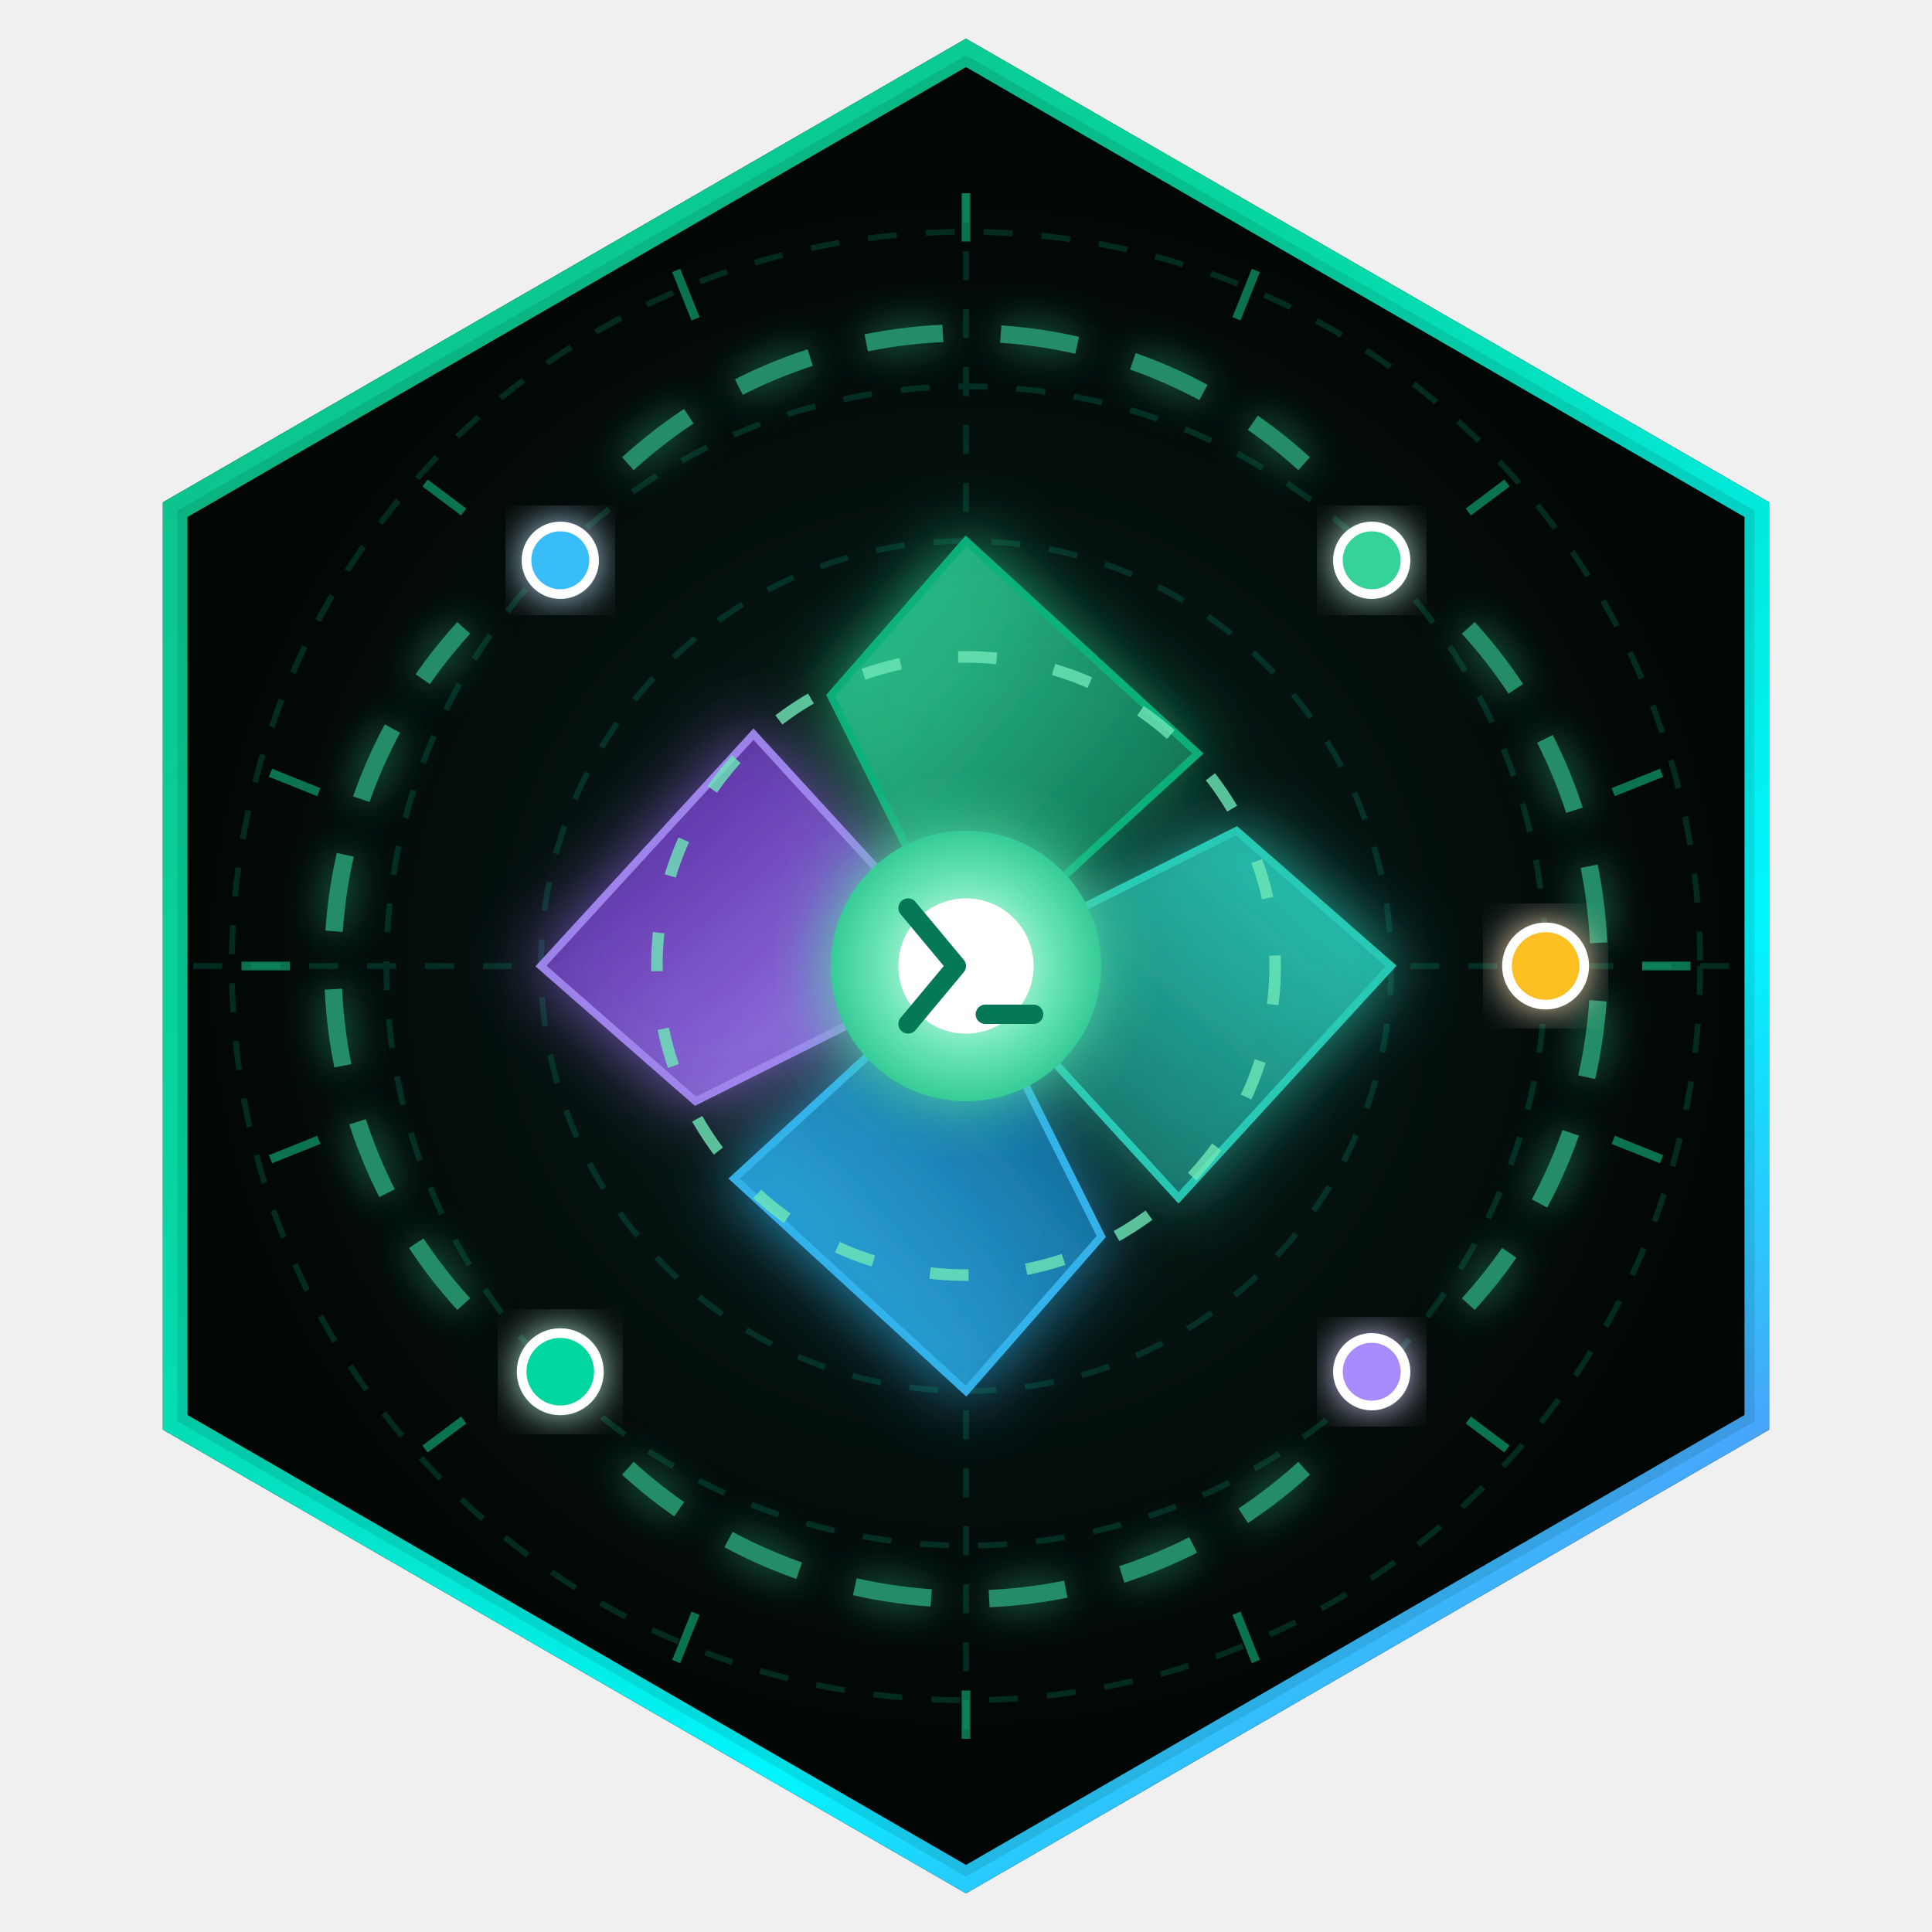
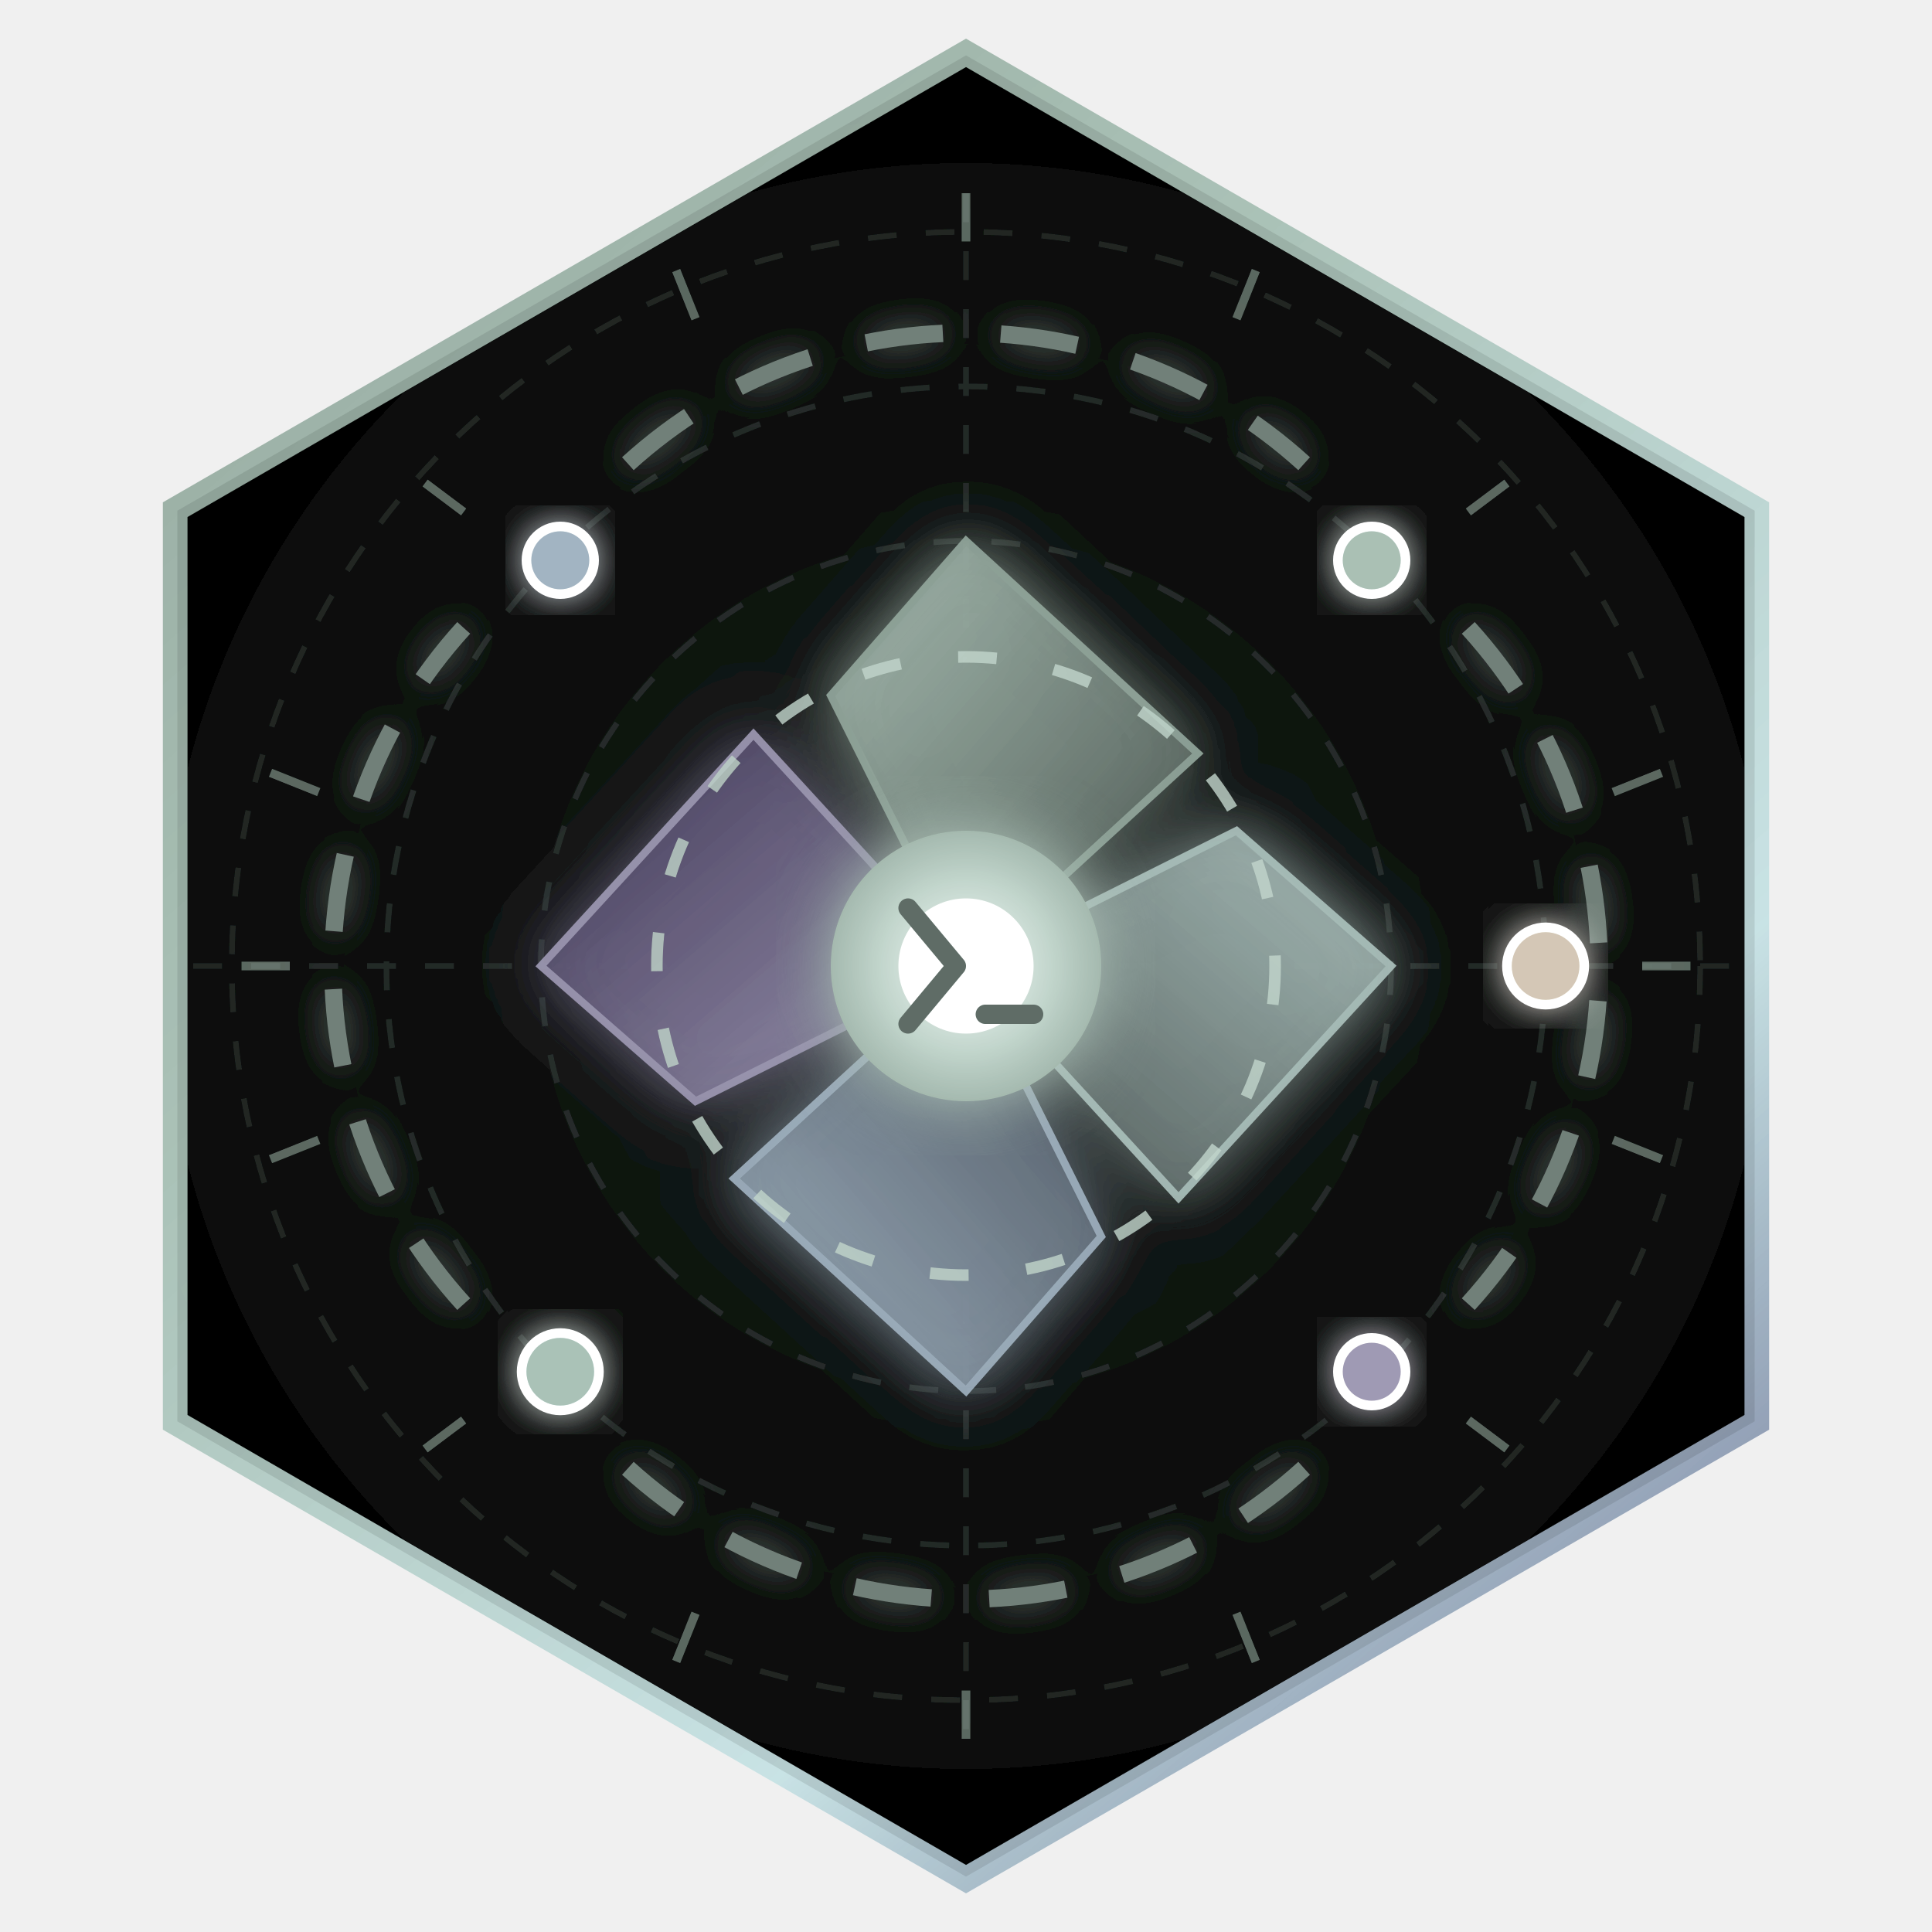
<svg xmlns="http://www.w3.org/2000/svg" viewBox="0 0 200 200" width="200" height="200">
  <defs>
    <clipPath id="cliHexClip">
      <polygon points="100,4 183.14,52 183.14,148 100,196 16.86,148 16.86,52" />
    </clipPath>
    <radialGradient id="cliBg" cx="100" cy="100" r="95" gradientUnits="userSpaceOnUse">
      <stop offset="0%" stop-color="#0a1f18" />
      <stop offset="45%" stop-color="#051210" />
      <stop offset="80%" stop-color="#020807" />
      <stop offset="100%" stop-color="#010403" />
    </radialGradient>
    <linearGradient id="cliRim" x1="16.86" y1="4" x2="183.14" y2="196" gradientUnits="userSpaceOnUse">
      <stop offset="0%" stop-color="#10b981" />
      <stop offset="35%" stop-color="#06d6a0" />
      <stop offset="70%" stop-color="#00f5ff" />
      <stop offset="100%" stop-color="#8b5cf6" />
    </linearGradient>
    <linearGradient id="blade1" x1="0" y1="0" x2="1" y2="1">
      <stop offset="0%" stop-color="#34d399" />
      <stop offset="100%" stop-color="#065f46" />
    </linearGradient>
    <linearGradient id="blade2" x1="1" y1="0" x2="0" y2="1">
      <stop offset="0%" stop-color="#2dd4bf" />
      <stop offset="100%" stop-color="#115e59" />
    </linearGradient>
    <linearGradient id="blade3" x1="0" y1="1" x2="1" y2="0">
      <stop offset="0%" stop-color="#38bdf8" />
      <stop offset="100%" stop-color="#075985" />
    </linearGradient>
    <linearGradient id="blade4" x1="1" y1="1" x2="0" y2="0">
      <stop offset="0%" stop-color="#a78bfa" />
      <stop offset="100%" stop-color="#4c1d95" />
    </linearGradient>
    <radialGradient id="coreEnergy" cx="100" cy="100" r="25" gradientUnits="userSpaceOnUse">
      <stop offset="0%" stop-color="#ffffff" />
      <stop offset="35%" stop-color="#6ee7b7" />
      <stop offset="70%" stop-color="#10b981" />
      <stop offset="100%" stop-color="#047857" />
    </radialGradient>
    <filter id="cliGlow" x="-20%" y="-20%" width="140%" height="140%">
      <feGaussianBlur stdDeviation="3.5" result="blur" />
      <feMerge>
        <feMergeNode in="blur" />
        <feMergeNode in="SourceGraphic" />
      </feMerge>
    </filter>
    <filter id="vectorPulse" x="-30%" y="-30%" width="160%" height="160%">
      <feGaussianBlur stdDeviation="2" result="blur" />
      <feMerge>
        <feMergeNode in="blur" />
        <feMergeNode in="SourceGraphic" />
      </feMerge>
    </filter>
+     <filter id="grayscale80" x="0%" y="0%" width="100%" height="100%">
+       <feColorMatrix type="saturate" values="0.2" />
+     </filter>
  </defs>
  <g clip-path="url(#cliHexClip)">
-     <polygon points="100,4 183.14,52 183.14,148 100,196 16.86,148 16.86,52" fill="url(#cliBg)" />
-     <g stroke="#065f46" stroke-width="0.6" opacity="0.4" stroke-dasharray="3,3">
-       <circle cx="100" cy="100" r="76" fill="none" />
-       <circle cx="100" cy="100" r="60" fill="none" />
-       <circle cx="100" cy="100" r="44" fill="none" />
-       <line x1="100" y1="20" x2="100" y2="180" />
-       <line x1="20" y1="100" x2="180" y2="100" />
+     <g filter="url(#grayscale80)">
+       <polygon points="100,4 183.14,52 183.14,148 100,196 16.86,148 16.86,52" fill="url(#cliBg)" />
+       <g stroke="#065f46" stroke-width="0.6" opacity="0.4" stroke-dasharray="3,3">
+         <circle cx="100" cy="100" r="76" fill="none" />
+         <circle cx="100" cy="100" r="60" fill="none" />
+         <circle cx="100" cy="100" r="44" fill="none" />
+         <line x1="100" y1="20" x2="100" y2="180" />
+         <line x1="20" y1="100" x2="180" y2="100" />
+       </g>
+       <g fill="none" stroke="#34d399" stroke-width="1.8" opacity="0.65" filter="url(#vectorPulse)">
+         <path d="M 65,48 A 52,52 0 0,1 135,48" stroke-dasharray="8,6" />
+         <path d="M 152,65 A 52,52 0 0,1 152,135" stroke-dasharray="8,6" />
+         <path d="M 135,152 A 52,52 0 0,1 65,152" stroke-dasharray="8,6" />
+         <path d="M 48,135 A 52,52 0 0,1 48,65" stroke-dasharray="8,6" />
+       </g>
+       <g filter="url(#cliGlow)">
+         <path d="M 100,56 L 124,78 L 100,100 L 86,72 Z" fill="url(#blade1)" stroke="#10b981" stroke-width="0.8" opacity="0.9" />
+         <path d="M 144,100 L 122,124 L 100,100 L 128,86 Z" fill="url(#blade2)" stroke="#2dd4bf" stroke-width="0.8" opacity="0.9" />
+         <path d="M 100,144 L 76,122 L 100,100 L 114,128 Z" fill="url(#blade3)" stroke="#38bdf8" stroke-width="0.8" opacity="0.9" />
+         <path d="M 56,100 L 78,76 L 100,100 L 72,114 Z" fill="url(#blade4)" stroke="#a78bfa" stroke-width="0.8" opacity="0.9" />
+       </g>
+       <circle cx="100" cy="100" r="32" fill="none" stroke="#6ee7b7" stroke-width="1.2" stroke-dasharray="4,6" opacity="0.8" />
+       <circle cx="58" cy="58" r="3.5" fill="#38bdf8" stroke="#ffffff" stroke-width="1" filter="url(#vectorPulse)" />
+       <circle cx="142" cy="58" r="3.5" fill="#34d399" stroke="#ffffff" stroke-width="1" filter="url(#vectorPulse)" />
+       <circle cx="160" cy="100" r="4" fill="#fbbf24" stroke="#ffffff" stroke-width="1" filter="url(#vectorPulse)" />
+       <circle cx="142" cy="142" r="3.5" fill="#a78bfa" stroke="#ffffff" stroke-width="1" filter="url(#vectorPulse)" />
+       <circle cx="58" cy="142" r="4" fill="#06d6a0" stroke="#ffffff" stroke-width="1" filter="url(#vectorPulse)" />
+       <circle cx="100" cy="100" r="14" fill="url(#coreEnergy)" filter="url(#cliGlow)" />
+       <circle cx="100" cy="100" r="7" fill="#ffffff" />
+       <path d="M 94,94 L 99,100 L 94,106" fill="none" stroke="#047857" stroke-width="2" stroke-linecap="round" stroke-linejoin="round" />
+       <line x1="102" y1="105" x2="107" y2="105" stroke="#047857" stroke-width="2" stroke-linecap="round" />
+       <g stroke="#10b981" stroke-width="0.9" opacity="0.6">
+         <line x1="100" y1="20" x2="100" y2="25" />
+         <line x1="130" y1="28" x2="128" y2="33" />
+         <line x1="156" y1="50" x2="152" y2="53" />
+         <line x1="172" y1="80" x2="167" y2="82" />
+         <line x1="175" y1="100" x2="170" y2="100" />
+         <line x1="172" y1="120" x2="167" y2="118" />
+         <line x1="156" y1="150" x2="152" y2="147" />
+         <line x1="130" y1="172" x2="128" y2="167" />
+         <line x1="100" y1="180" x2="100" y2="175" />
+         <line x1="70" y1="172" x2="72" y2="167" />
+         <line x1="44" y1="150" x2="48" y2="147" />
+         <line x1="28" y1="120" x2="33" y2="118" />
+         <line x1="25" y1="100" x2="30" y2="100" />
+         <line x1="28" y1="80" x2="33" y2="82" />
+         <line x1="44" y1="50" x2="48" y2="53" />
+         <line x1="70" y1="28" x2="72" y2="33" />
+       </g>
+       <polygon points="100,5.5 181.84,52.8 181.84,147.2 100,194.5 18.16,147.2 18.16,52.8" fill="none" stroke="url(#cliRim)" stroke-width="2.5" opacity="0.9" />
+       <polygon points="100,4 183.14,52 183.14,148 100,196 16.86,148 16.86,52" fill="none" stroke="url(#cliRim)" stroke-width="3" />
    </g>
-     <g fill="none" stroke="#34d399" stroke-width="1.8" opacity="0.65" filter="url(#vectorPulse)">
-       <path d="M 65,48 A 52,52 0 0,1 135,48" stroke-dasharray="8,6" />
-       <path d="M 152,65 A 52,52 0 0,1 152,135" stroke-dasharray="8,6" />
-       <path d="M 135,152 A 52,52 0 0,1 65,152" stroke-dasharray="8,6" />
-       <path d="M 48,135 A 52,52 0 0,1 48,65" stroke-dasharray="8,6" />
-     </g>
-     <g filter="url(#cliGlow)">
-       <path d="M 100,56 L 124,78 L 100,100 L 86,72 Z" fill="url(#blade1)" stroke="#10b981" stroke-width="0.8" opacity="0.9" />
-       <path d="M 144,100 L 122,124 L 100,100 L 128,86 Z" fill="url(#blade2)" stroke="#2dd4bf" stroke-width="0.8" opacity="0.9" />
-       <path d="M 100,144 L 76,122 L 100,100 L 114,128 Z" fill="url(#blade3)" stroke="#38bdf8" stroke-width="0.8" opacity="0.9" />
-       <path d="M 56,100 L 78,76 L 100,100 L 72,114 Z" fill="url(#blade4)" stroke="#a78bfa" stroke-width="0.8" opacity="0.9" />
-     </g>
-     <circle cx="100" cy="100" r="32" fill="none" stroke="#6ee7b7" stroke-width="1.2" stroke-dasharray="4,6" opacity="0.8" />
-     <circle cx="58" cy="58" r="3.5" fill="#38bdf8" stroke="#ffffff" stroke-width="1" filter="url(#vectorPulse)" />
-     <circle cx="142" cy="58" r="3.5" fill="#34d399" stroke="#ffffff" stroke-width="1" filter="url(#vectorPulse)" />
-     <circle cx="160" cy="100" r="4" fill="#fbbf24" stroke="#ffffff" stroke-width="1" filter="url(#vectorPulse)" />
-     <circle cx="142" cy="142" r="3.5" fill="#a78bfa" stroke="#ffffff" stroke-width="1" filter="url(#vectorPulse)" />
-     <circle cx="58" cy="142" r="4" fill="#06d6a0" stroke="#ffffff" stroke-width="1" filter="url(#vectorPulse)" />
-     <circle cx="100" cy="100" r="14" fill="url(#coreEnergy)" filter="url(#cliGlow)" />
-     <circle cx="100" cy="100" r="7" fill="#ffffff" />
-     <path d="M 94,94 L 99,100 L 94,106" fill="none" stroke="#047857" stroke-width="2" stroke-linecap="round" stroke-linejoin="round" />
-     <line x1="102" y1="105" x2="107" y2="105" stroke="#047857" stroke-width="2" stroke-linecap="round" />
-     <g stroke="#10b981" stroke-width="0.9" opacity="0.6">
-       <line x1="100" y1="20" x2="100" y2="25" />
-       <line x1="130" y1="28" x2="128" y2="33" />
-       <line x1="156" y1="50" x2="152" y2="53" />
-       <line x1="172" y1="80" x2="167" y2="82" />
-       <line x1="175" y1="100" x2="170" y2="100" />
-       <line x1="172" y1="120" x2="167" y2="118" />
-       <line x1="156" y1="150" x2="152" y2="147" />
-       <line x1="130" y1="172" x2="128" y2="167" />
-       <line x1="100" y1="180" x2="100" y2="175" />
-       <line x1="70" y1="172" x2="72" y2="167" />
-       <line x1="44" y1="150" x2="48" y2="147" />
-       <line x1="28" y1="120" x2="33" y2="118" />
-       <line x1="25" y1="100" x2="30" y2="100" />
-       <line x1="28" y1="80" x2="33" y2="82" />
-       <line x1="44" y1="50" x2="48" y2="53" />
-       <line x1="70" y1="28" x2="72" y2="33" />
-     </g>
-     <polygon points="100,5.5 181.84,52.8 181.84,147.2 100,194.5 18.16,147.2 18.16,52.8" fill="none" stroke="url(#cliRim)" stroke-width="2.5" opacity="0.9" />
-     <polygon points="100,4 183.14,52 183.14,148 100,196 16.86,148 16.86,52" fill="none" stroke="url(#cliRim)" stroke-width="3" />
  </g>
</svg>
